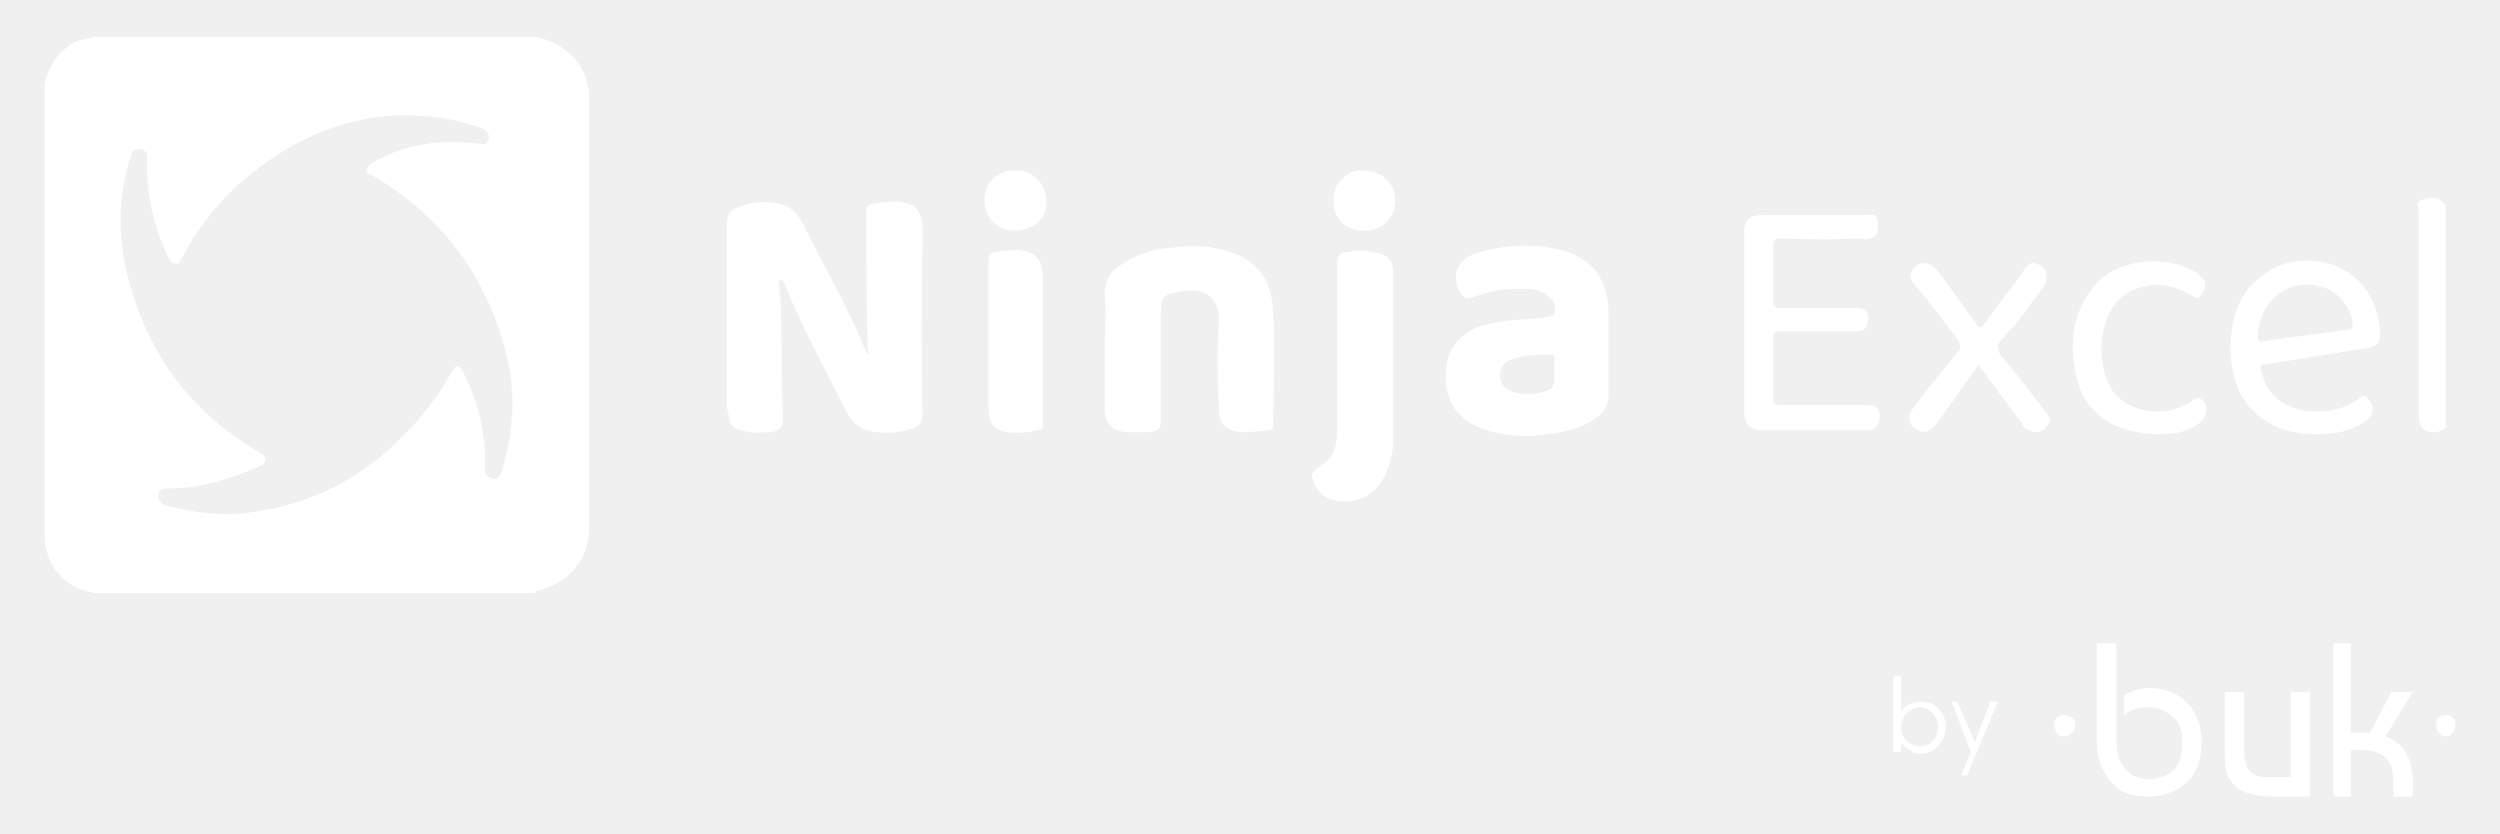
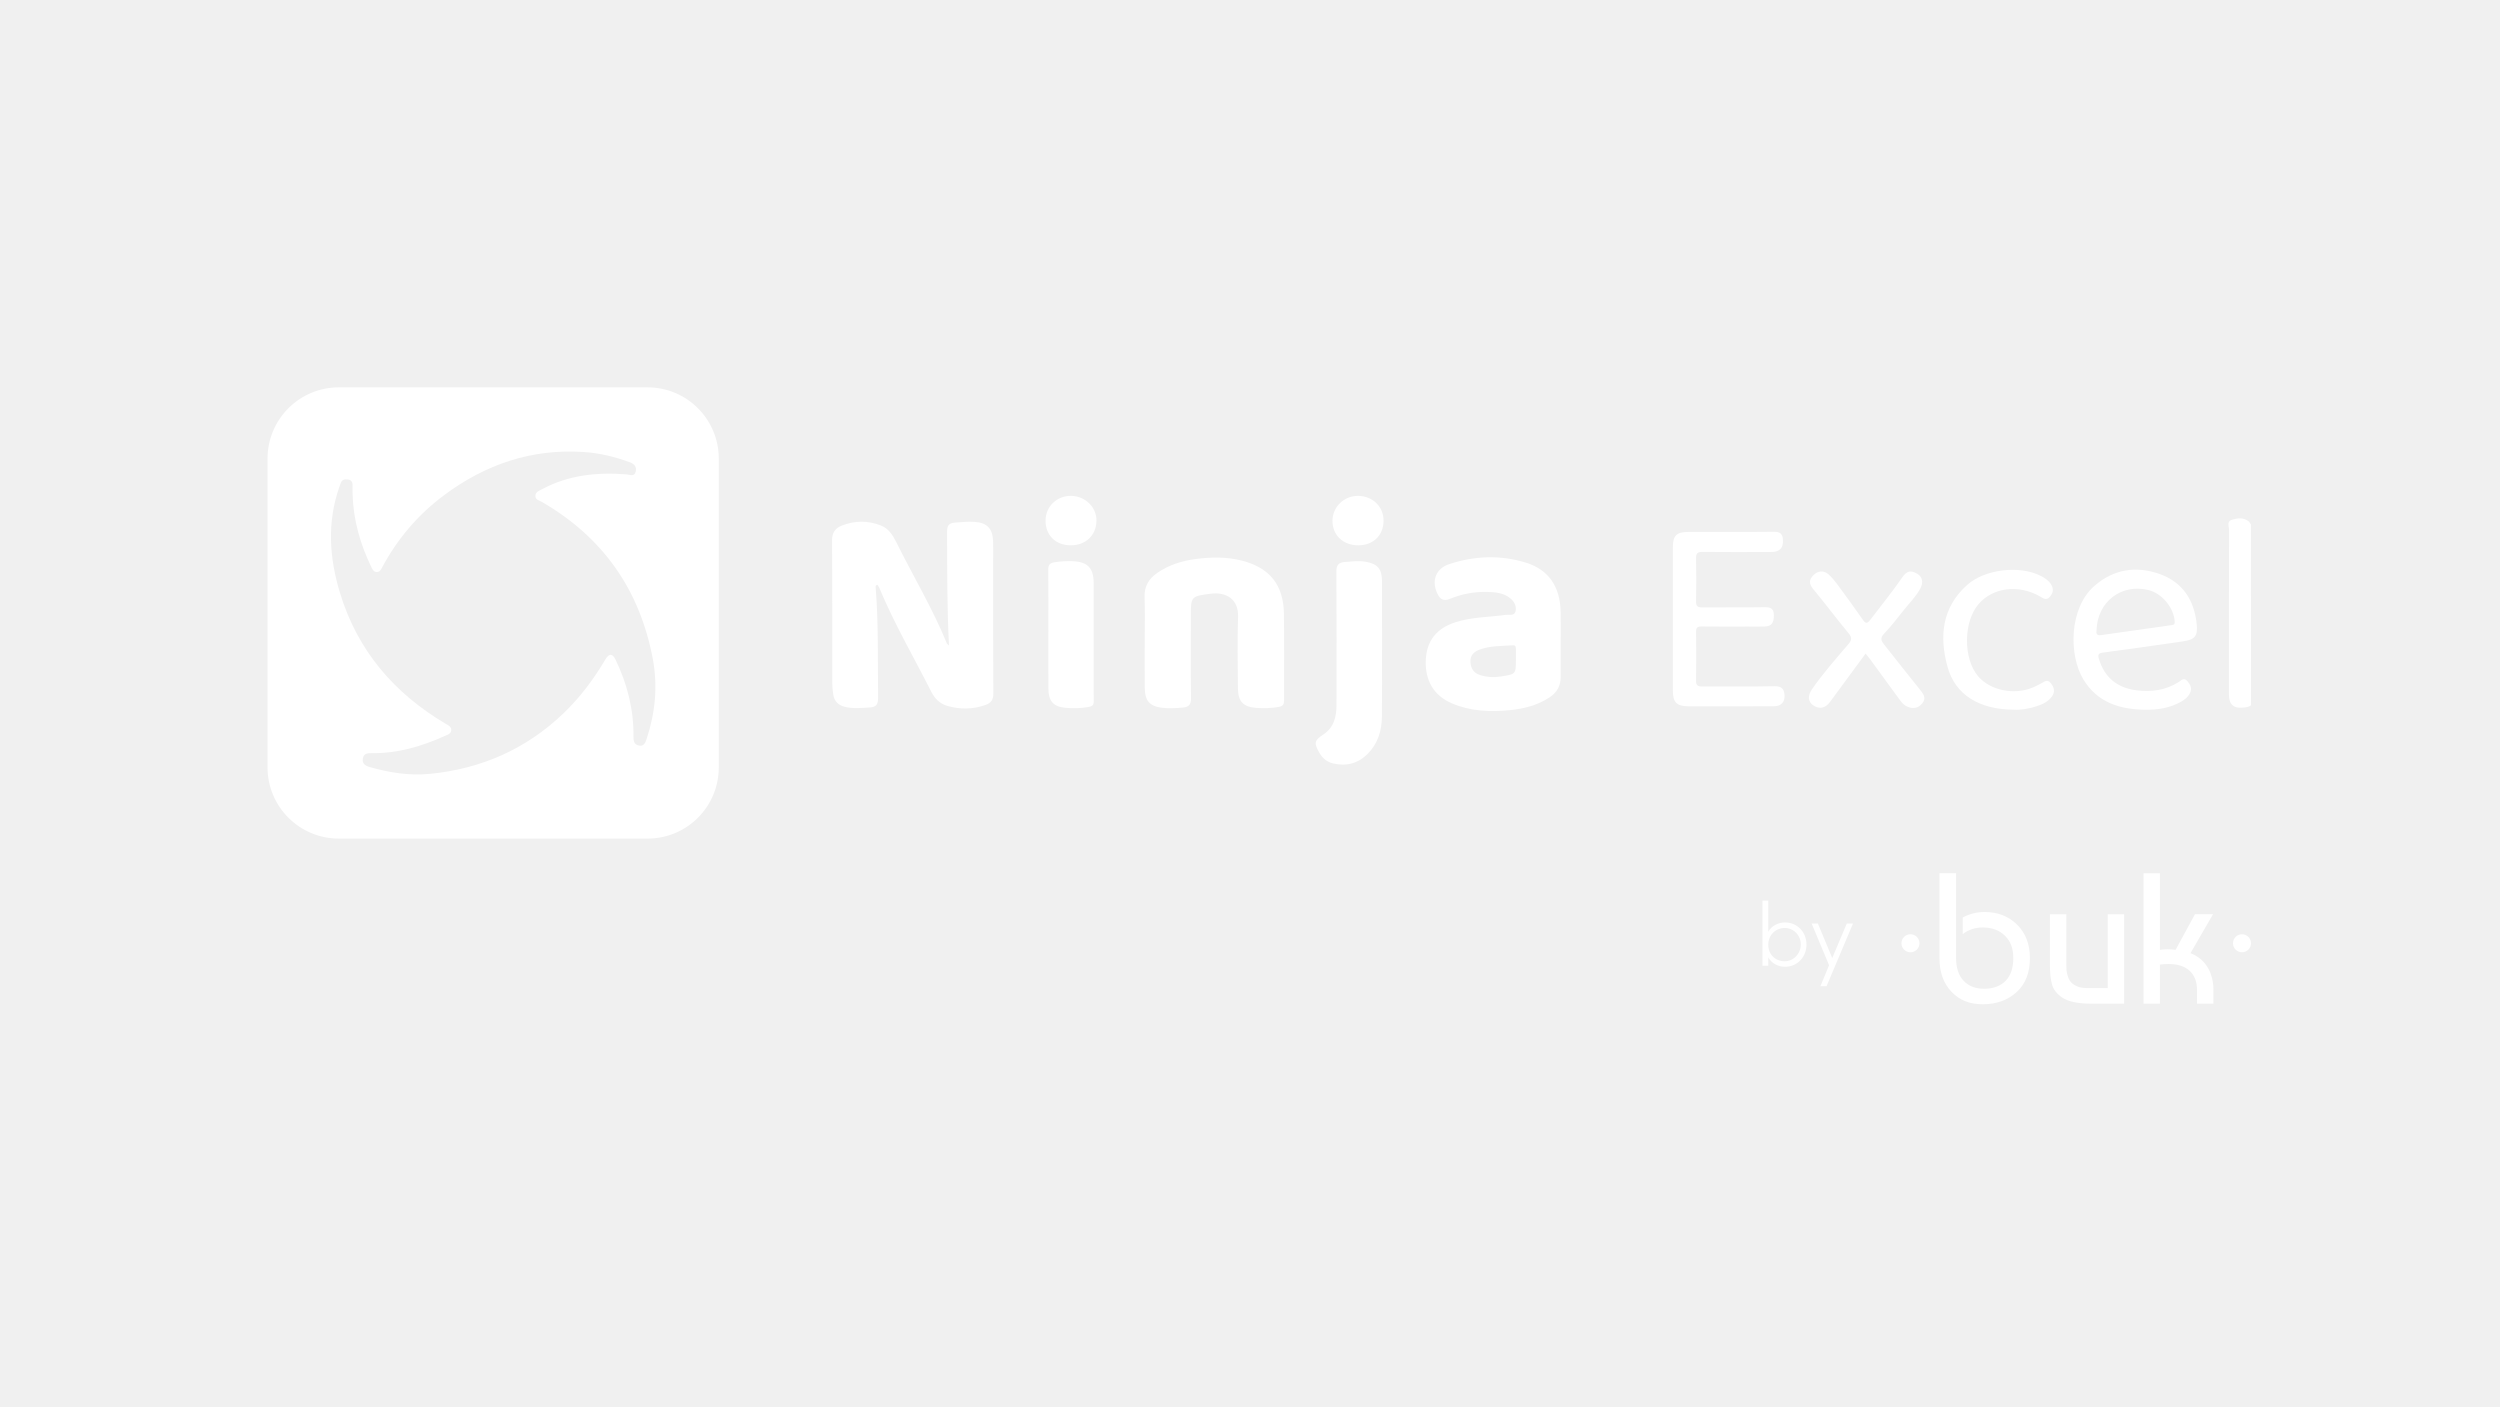
- <svg xmlns="http://www.w3.org/2000/svg" version="1.2" viewBox="0 0 129 43" width="129" height="43">
-   <style>
- 		.s0 { fill: #ffffff }
- 	</style>
-   <path id="Layer" class="s0" d="m2.3 4.4c0.2-0.2 0.2-0.5 0.3-0.8 0.5-0.9 1.3-1.4 2.3-1.7" />
-   <path id="Layer" class="s0" d="m5.1 30.6c0.1-0.2 0.3-0.1 0.4-0.1q10.7 0 21.4 0c0.1 0 0.3-0.1 0.4 0.1z" />
-   <path id="Layer" class="s0" d="m44.8 18.3c-0.1-2.4-0.1-4.8-0.1-7.2 0-0.4 0-0.6 0.5-0.6 0.4-0.1 0.8-0.1 1.2-0.1 0.8 0.1 1.1 0.4 1.2 1.2q0 0.6 0 1.2-0.1 4.3 0 8.6c0 0.4-0.2 0.6-0.5 0.7q-1.2 0.4-2.4 0.1c-0.5-0.2-0.8-0.5-1-0.9-1.1-2.2-2.3-4.4-3.2-6.6q-0.1-0.2-0.2-0.3c-0.1 0.1-0.1 0.1-0.1 0.2 0.2 2.3 0.1 4.7 0.2 7 0 0.4-0.1 0.6-0.6 0.7-0.5 0-1 0.1-1.5-0.1q-0.7-0.1-0.7-0.8-0.1-0.3-0.1-0.7 0-4.5 0-9.1c0-0.5 0.2-0.8 0.6-0.9q1.2-0.5 2.4-0.1c0.5 0.2 0.8 0.7 1 1.1 1.1 2.2 2.3 4.2 3.2 6.5q0 0 0.1 0.1z" />
-   <path id="Layer" class="s0" d="m57 18c0-0.9 0.1-1.8 0-2.8 0-0.7 0.3-1.2 0.8-1.5 0.7-0.5 1.5-0.8 2.4-0.9 1-0.1 1.9-0.2 2.9 0.1 1.7 0.4 2.6 1.5 2.6 3.4 0.1 1.8 0 3.7 0 5.5 0 0.3 0 0.4-0.3 0.4q-0.7 0.1-1.4 0.1c-0.8-0.1-1.1-0.4-1.1-1.3-0.1-1.5-0.1-3 0-4.5 0-1.2-0.8-1.6-1.7-1.5-1.3 0.2-1.3 0.2-1.3 1.5q0 2.6 0 5.2c0 0.4-0.1 0.5-0.5 0.6-0.4 0-0.9 0-1.3 0-0.8-0.1-1.1-0.5-1.1-1.3q0-1.5 0-3z" />
-   <path id="Layer" class="s0" d="m71.9 18.6q0 2.1 0 4.3c-0.1 0.8-0.3 1.7-0.9 2.3q-0.9 0.9-2.2 0.6c-0.4-0.1-0.7-0.3-0.9-0.7-0.3-0.6-0.3-0.7 0.3-1.1 0.7-0.5 0.8-1.1 0.8-1.9q0-4.2 0-8.4c0-0.5 0.1-0.7 0.6-0.7 0.4-0.1 0.8-0.1 1.2 0 0.8 0.1 1.1 0.4 1.1 1.2q0 2.2 0 4.4z" />
-   <path id="Layer" class="s0" d="m90 16.6q0-2.3 0-4.6c0-0.7 0.3-0.9 1-0.9q2.7 0 5.4 0c0.3-0.1 0.5 0.1 0.5 0.4 0 0.4 0 0.7-0.4 0.8q-0.2 0.1-0.5 0-2 0.1-4.1 0c-0.3 0-0.4 0.1-0.4 0.4q0 1.4 0 2.8c0 0.3 0.1 0.4 0.4 0.4 1.3 0 2.6 0 3.9 0 0.4 0 0.6 0.1 0.6 0.5 0 0.5-0.2 0.7-0.6 0.7q-0.5 0-1.1 0-1.4 0-2.9 0c-0.2 0-0.3 0.1-0.3 0.3q0 1.6 0 3.1c0 0.4 0.1 0.4 0.4 0.4 1.5 0 3 0 4.5 0 0.4 0 0.6 0.2 0.6 0.6 0 0.4-0.2 0.7-0.6 0.7q-1.8 0-3.5 0-0.9 0-1.9 0c-0.7 0-1-0.3-1-1q0-2.3 0-4.6z" />
-   <path id="Layer" class="s0" d="m51 17.3q0-1.9 0-3.8c0-0.3 0.1-0.5 0.4-0.5q0.6-0.1 1.1-0.1c1 0.1 1.3 0.5 1.3 1.4q0 3.1 0 6.1 0 0.7 0 1.4c0.1 0.3 0 0.4-0.3 0.4q-0.7 0.2-1.5 0.1c-0.7-0.1-1-0.5-1-1.2q0-1.9 0-3.8z" />
-   <path id="Layer" class="s0" d="m102.1 18.8q-1.1 1.6-2.2 3.1c-0.3 0.4-0.7 0.5-1.1 0.2-0.3-0.2-0.4-0.6-0.1-1 0.7-1 1.5-1.9 2.3-2.9 0.2-0.2 0.2-0.4 0-0.7-0.7-0.9-1.4-1.9-2.2-2.8-0.3-0.3-0.3-0.6 0-0.9 0.3-0.3 0.7-0.3 1 0q0.3 0.3 0.5 0.6 0.8 1.1 1.6 2.2c0.2 0.3 0.3 0.4 0.5 0.1 0.6-0.9 1.4-1.8 2-2.7 0.3-0.5 0.5-0.5 0.9-0.3 0.3 0.2 0.4 0.6 0.2 1-0.3 0.5-0.7 0.9-1 1.4-0.4 0.5-0.8 1-1.3 1.5-0.2 0.2-0.1 0.4 0 0.7q1.2 1.4 2.3 2.9c0.3 0.3 0.4 0.5 0.1 0.8-0.2 0.3-0.6 0.4-0.9 0.2q-0.3-0.1-0.4-0.4-1-1.3-2-2.7-0.1-0.1-0.2-0.3z" />
-   <path id="Layer" class="s0" d="m111.4 22.4c-2.2 0-3.7-1-4.2-2.7-0.5-2-0.3-3.8 1.2-5.3 1.1-1 3.3-1.2 4.6-0.5 0.3 0.1 0.5 0.3 0.7 0.5q0.2 0.4-0.1 0.8c-0.2 0.3-0.4 0.1-0.6 0-1.3-0.8-2.9-0.6-3.8 0.4-1 1.2-1 3.5-0.1 4.7 0.8 0.9 2.3 1.2 3.4 0.7q0.3-0.1 0.6-0.3c0.2-0.1 0.3-0.3 0.6 0 0.2 0.3 0.2 0.6 0 0.9-0.2 0.3-0.6 0.5-0.9 0.6-0.5 0.2-1 0.2-1.4 0.2z" />
-   <path id="Layer" class="s0" d="m126.2 10.6q0 5.8 0 11.5c-0.2 0.1-0.4 0.2-0.5 0.2q-0.9 0.1-0.9-0.9 0-5.2 0-10.5c0-0.2-0.2-0.5 0.2-0.6 0.3-0.1 0.7-0.2 1 0.1 0.1 0 0.1 0.1 0.2 0.2z" />
-   <path id="Layer" class="s0" d="m70.4 11.9c-1 0-1.6-0.6-1.6-1.6 0-0.8 0.7-1.6 1.6-1.5 0.9 0 1.6 0.7 1.6 1.5 0 1-0.7 1.6-1.6 1.6z" />
-   <path id="Layer" class="s0" d="m52.4 11.9c-0.9 0-1.6-0.6-1.6-1.6 0-0.9 0.8-1.6 1.7-1.5 0.8 0 1.5 0.7 1.5 1.6 0 0.9-0.7 1.5-1.6 1.5z" />
-   <path id="Layer" fill-rule="evenodd" class="s0" d="m28.3 2.1c1.3 0.5 2.1 1.6 2.1 3q0 11.1 0 22.2c0 1.5-1 2.7-2.4 3.1-0.1 0.1-0.3 0-0.4 0.2h-0.3c-0.2-0.1-0.3-0.1-0.5-0.1q-10.6 0-21.2 0c-0.2 0-0.4 0-0.5 0.1h-0.2q-1.4-0.2-2.2-1.4c-0.2-0.4-0.3-0.8-0.4-1.2v-23.6q0.3-1.6 1.7-2.3c0.3-0.1 0.6-0.1 0.9-0.2h22.8c0.2 0.1 0.4 0.1 0.6 0.2zm-2.4 22.2c0.5-1.7 0.7-3.4 0.4-5.2q-1.3-6.6-7-10c-0.1-0.1-0.4-0.1-0.4-0.3 0.1-0.3 0.3-0.4 0.5-0.5 1.6-0.9 3.4-1.1 5.2-0.9 0.2 0 0.5 0.2 0.6-0.2 0.1-0.3-0.1-0.5-0.4-0.6q-1.4-0.5-2.8-0.6c-3.3-0.3-6.2 0.8-8.7 2.7q-2.5 1.9-3.9 4.6c-0.1 0.1-0.1 0.3-0.3 0.3-0.2 0-0.3-0.1-0.4-0.3-0.7-1.4-1.1-3-1.1-4.7q0-0.3 0-0.5 0-0.3-0.3-0.4c-0.2 0-0.4 0-0.5 0.2q0 0.2-0.1 0.3c-0.7 2.3-0.6 4.5 0.1 6.8 1.1 3.7 3.3 6.4 6.5 8.3 0.2 0.1 0.4 0.2 0.4 0.4 0 0.2-0.2 0.3-0.4 0.4-1.4 0.6-2.9 1.1-4.5 1.1-0.3 0-0.6 0-0.6 0.3-0.1 0.3 0.1 0.5 0.4 0.6 1.2 0.3 2.5 0.5 3.8 0.4 3.2-0.3 6-1.6 8.3-3.9 1-1 1.9-2.1 2.6-3.4q0.3-0.6 0.6 0c0.8 1.6 1.2 3.2 1.1 4.9 0 0.3 0.1 0.5 0.4 0.6 0.3 0.1 0.4-0.2 0.5-0.4z" />
-   <path id="Layer" fill-rule="evenodd" class="s0" d="m83 16.2q0 1 0 2 0 1.1 0 2.1 0 0.9-0.7 1.3c-0.7 0.5-1.6 0.7-2.4 0.8-1.3 0.2-2.5 0.1-3.7-0.4-1.1-0.5-1.7-1.5-1.6-2.8q0.1-1.8 1.9-2.4c1-0.3 2.1-0.3 3.1-0.4 0.2-0.1 0.5 0 0.6-0.2 0.1-0.4 0-0.7-0.3-0.9-0.4-0.4-1-0.4-1.5-0.4q-1.2 0-2.3 0.4c-0.4 0.2-0.6 0.1-0.8-0.3-0.4-0.8-0.1-1.6 0.8-1.9 1.5-0.5 3.2-0.6 4.8-0.1 1.4 0.5 2.1 1.6 2.1 3.2zm-3.7 4.1c0.9-0.2 0.9-0.2 0.9-1.1q0-0.3 0-0.6c0-0.2 0-0.3-0.1-0.3-0.8 0-1.5 0-2.2 0.3-0.3 0.1-0.5 0.4-0.5 0.8q0 0.6 0.6 0.8 0.6 0.2 1.3 0.1z" />
-   <path id="Layer" fill-rule="evenodd" class="s0" d="m116.9 18.8c-0.3 0-0.3 0.1-0.2 0.4 0.3 1.2 1.1 1.8 2.3 2 1 0.1 1.8 0 2.7-0.6 0.1-0.1 0.3-0.3 0.5 0 0.2 0.2 0.3 0.4 0.2 0.7-0.1 0.3-0.3 0.4-0.6 0.6-0.7 0.4-1.4 0.5-2.3 0.5-1.5 0-2.9-0.5-3.8-1.9-0.9-1.6-0.9-4.6 0.7-6 1.2-1.1 2.6-1.3 4.1-0.8 1.4 0.6 2.1 1.7 2.3 3.2 0.1 0.8-0.1 1-0.9 1.1q-2.5 0.4-5 0.8zm-0.1-1.2q2.2-0.3 4.4-0.6c0.1 0 0.2 0 0.2-0.2 0-0.9-0.8-1.8-1.6-2-1.7-0.5-3.2 0.7-3.3 2.5 0 0.2 0 0.4 0.3 0.3z" />
-   <path id="Layer" class="s0" d="m108.2 33.2h1v5.1q0 0.9 0.5 1.4 0.4 0.5 1.2 0.5c0.5 0 1-0.2 1.3-0.5q0.4-0.5 0.4-1.4c0-0.6-0.1-1-0.5-1.3q-0.5-0.5-1.3-0.5-0.7 0-1.2 0.4v-1q0.6-0.4 1.3-0.4 1.2 0 2 0.8 0.7 0.8 0.7 2 0 1.4-0.8 2.1-0.8 0.7-2 0.7c-0.8 0-1.4-0.2-1.8-0.7q-0.8-0.8-0.8-2.1v-5.1z" />
-   <path id="Layer" class="s0" d="m119.2 41.1h-1.9q-1.2 0-1.8-0.4-0.4-0.3-0.6-0.8-0.1-0.4-0.1-1.2v-3h1v3q0 0.2 0 0.4 0 0.1 0.1 0.3 0 0.2 0.2 0.4 0.1 0.1 0.3 0.2 0.2 0.1 0.6 0.1h1.2v-4.4h1v5.4z" />
-   <path id="Layer" class="s0" d="m123.4 35.7h1.1l-1.4 2.3q0.3 0.1 0.7 0.4c0.7 0.7 0.7 1.7 0.7 1.9v0.8h-1v-0.8q0-0.8-0.4-1.2-0.4-0.4-1.3-0.4-0.2 0-0.5 0v2.4h-0.9v-7.9h0.9v4.6q0.5 0 1 0z" />
-   <path id="Layer" class="s0" d="m107.1 37.4c0 0.3-0.3 0.6-0.6 0.6-0.3 0-0.5-0.3-0.5-0.6 0-0.3 0.2-0.5 0.5-0.5 0.3 0 0.6 0.2 0.6 0.5z" />
-   <path id="Layer" class="s0" d="m126.7 37.4c0 0.3-0.2 0.6-0.5 0.6-0.3 0-0.5-0.3-0.5-0.6 0-0.3 0.2-0.5 0.5-0.5 0.3 0 0.5 0.2 0.5 0.5z" />
-   <path id="Layer" fill-rule="evenodd" class="s0" d="m100.4 37.5c0 0.8-0.6 1.4-1.3 1.4-0.4 0-0.8-0.3-1-0.6v0.5h-0.4v-3.9h0.4v1.8c0.2-0.3 0.6-0.5 1-0.5 0.7 0 1.3 0.5 1.3 1.3zm-0.4 0c0-0.5-0.4-1-0.9-1-0.6 0-1 0.5-1 1 0 0.6 0.4 1 1 1 0.5 0 0.9-0.4 0.9-1z" />
-   <path id="Layer" class="s0" d="m102.7 36.2h0.4l-1.6 3.8h-0.3l0.5-1.2-1-2.6h0.3l0.9 2.1z" />
+ <svg xmlns="http://www.w3.org/2000/svg" id="Capa_1" data-name="Capa 1" viewBox="0 0 1920 1080">
+   <defs>
+     <style>
+       .cls-1 {
+         fill: #fff;
+       }
+     </style>
+   </defs>
+   <path class="cls-1" d="M1043.1,418.8c-11.67-.04-19.8-7.8-19.76-18.86.04-10.69,8.99-19.3,19.88-19.11,11.04.19,19.3,8.28,19.35,18.93.05,11.3-7.9,19.07-19.47,19.04Z" />
+   <path class="cls-1" d="M822.25,418.8c-11.6-.06-19.34-7.74-19.26-19.1.07-10.82,8.86-19.16,19.89-18.87,10.79.29,19.41,8.89,19.21,19.17-.22,11.19-8.31,18.85-19.84,18.79Z" />
+   <g>
+     <g>
+       <g>
+         <path class="cls-1" d="M1489.52,670.64h12.75v65.2c0,7.46,1.92,13.25,5.74,17.36,3.83,4.11,9.1,6.17,15.81,6.17s12.47-2.01,16.44-6.03c3.97-4.02,5.95-9.85,5.95-17.5s-2.15-13.02-6.44-17.22c-4.3-4.21-9.95-6.32-16.95-6.32-5.95,0-11.1,1.71-15.45,5.11v-12.75c5.2-2.84,10.82-4.25,16.87-4.25,10.01,0,18.31,3.24,24.88,9.71,6.57,6.47,9.85,15.05,9.85,25.72,0,11.25-3.43,19.97-10.28,26.15-6.86,6.19-15.48,9.29-25.88,9.29s-17.96-3.21-24.09-9.63c-6.14-6.43-9.21-15.03-9.21-25.8v-65.2Z" />
+         <path class="cls-1" d="M1631.31,770.84h-24.76c-10.6,0-18.18-1.58-22.76-4.72-4.11-2.77-6.71-6.09-7.81-9.95-1.09-3.86-1.64-8.94-1.64-15.24v-38.78h12.6v38.64c0,1.71.04,3.17.14,4.36.1,1.2.43,2.72,1,4.58.58,1.86,1.39,3.38,2.44,4.58,1.04,1.19,2.57,2.24,4.58,3.15,2,.91,4.43,1.36,7.3,1.36h16.32v-56.67h12.59v68.7Z" />
+         <path class="cls-1" d="M1685.73,702.13h13.88l-17.33,29.92c2.47.93,5.48,2.46,8.35,5.02,9.36,8.39,9.33,20.91,9.27,23.47v10.3h-12.6v-10.45c0-6.39-1.88-11.33-5.65-14.81-3.77-3.48-9.14-5.22-16.1-5.22-2.19,0-4.44.14-6.73.43v30.05h-12.59v-100.19h12.59v58.83c4.02-.58,8.02-.58,12.03,0l14.89-27.35Z" />
+         <path class="cls-1" d="M1474.16,724.43c0,3.82-3.11,6.92-6.92,6.92s-6.93-3.1-6.93-6.92,3.11-6.92,6.93-6.92,6.92,3.1,6.92,6.92" />
+         <path class="cls-1" d="M1728.78,724.43c0,3.82-3.1,6.92-6.93,6.92s-6.92-3.1-6.92-6.92,3.1-6.92,6.92-6.92,6.93,3.1,6.93,6.92" />
+       </g>
+       <g>
+         <path class="cls-1" d="M1387.38,725.43c0,9.85-7.35,17.06-16.44,17.06-5.41,0-10.54-2.77-12.9-7.21v6.38h-4.44v-50.01h4.44v23.93c2.43-4.44,7.42-7.14,12.9-7.14,9.09,0,16.44,7.14,16.44,16.99ZM1383.01,725.36c0-7.14-5.55-12.69-12.42-12.69-6.45,0-12.56,5.06-12.56,12.9s5.83,12.69,12.56,12.69,12.42-5.69,12.42-12.9Z" />
+         <path class="cls-1" d="M1418.32,709.27h4.79l-20.32,48.14h-4.72l6.66-16.09-13.39-32.05h4.79l11.03,26.5,11.17-26.5Z" />
+       </g>
+     </g>
+     <path class="cls-1" d="M728.81,495.7c-1.47-29.38-1.38-58.15-1.46-86.93-.01-4.68.8-7,6.17-7.42,5.02-.39,10.02-.89,15.02-.55,9.44.63,13.75,5.12,14.15,14.57.2,4.65.05,9.31.06,13.97,0,34.46-.11,68.93.13,103.39.03,4.83-1.89,7.21-5.96,8.66-9.8,3.49-19.71,3.57-29.62.67-5.69-1.67-9.53-5.76-12.13-10.9-13.34-26.39-28.32-51.97-39.71-79.34-.41-.99-1.06-1.88-1.54-2.71-1.64.25-1.45,1.31-1.38,2.16,2.2,28.07,1.51,56.19,1.83,84.29.06,5-.99,7.48-6.41,7.77-6.51.34-12.97,1.15-19.41-.55-5.06-1.33-7.99-4.57-8.67-9.73-.36-2.76-.7-5.55-.71-8.32-.05-36.51.1-73.03-.16-109.54-.04-6.05,2.33-9.47,7.52-11.53,9.96-3.95,20.04-3.98,29.95-.11,5.86,2.29,9.16,7.38,11.86,12.83,12.91,25.99,27.89,50.94,38.91,77.87.17.41.7.67,1.56,1.46Z" />
+     <path class="cls-1" d="M879.14,492.2c0-11.18.32-22.37-.11-33.53-.32-8.41,3.28-14.24,9.87-18.76,8.79-6.03,18.68-9.16,29.11-10.54,11.86-1.57,23.77-1.84,35.49,1.12,21.5,5.43,32.24,18.62,32.55,40.74.31,22.16.04,44.34.11,66.51,0,3.05-.68,4.6-4.15,5.19-5.76.98-11.5,1.17-17.25.73-10.04-.78-13.96-4.99-14.03-15.09-.13-18.26-.51-36.53.1-54.77.46-13.8-9.16-19.32-21.02-17.82-15.26,1.93-15.23,2.15-15.23,17.44,0,20.87-.18,41.73.13,62.59.08,5.04-1.61,7.03-6.37,7.42-5.4.45-10.82.8-16.17.1-9.27-1.2-12.89-5.43-12.99-15.01-.13-12.11-.03-24.22-.04-36.33Z" />
+     <path class="cls-1" d="M1061.36,499.64c0,16.95.15,33.9-.05,50.84-.13,10.74-3.14,20.67-10.91,28.46-7.39,7.41-16.45,9.8-26.67,7.36-4.81-1.15-8.2-4.18-10.6-8.42-4.08-7.2-3.76-9.22,3.04-13.68,8.36-5.48,10.25-13.75,10.26-22.82.06-33.89.14-67.79-.09-101.68-.04-5.25,1-7.73,6.76-8.13,5.21-.36,10.39-1.05,15.55-.18,9.41,1.58,12.71,5.57,12.74,15.18.06,17.69.02,35.38.02,53.08h-.03Z" />
+     <path class="cls-1" d="M1284.76,475.45c0-18.44-.02-36.88.01-55.31.02-8.83,2.83-11.6,11.77-11.61,21.98-.03,43.96.13,65.93-.12,4.58-.05,6.5,1.6,6.8,5.84.3,4.23-.57,7.92-5.21,9.25-1.74.5-3.68.42-5.53.43-16.95.03-33.9.12-50.84-.06-3.78-.04-5.23.9-5.13,4.94.25,10.98.24,21.98,0,32.96-.08,3.78,1.23,4.75,4.8,4.72,16.02-.15,32.04.09,48.05-.16,4.7-.07,6.9,1.28,6.92,6.16.02,5.88-1.74,8.43-6.95,8.66-4.28.19-8.57.05-12.85.05-11.92,0-23.84.09-35.76-.06-3.1-.04-4.23.86-4.19,4.09.15,12.48.2,24.96-.02,37.43-.07,3.87,1.45,4.6,4.9,4.57,18.44-.13,36.88.18,55.31-.21,5.44-.11,7.45,2.05,7.76,6.82.34,5.24-2.57,8.51-7.96,8.55-14.15.12-28.31.04-42.46.05-7.82,0-15.64.03-23.47,0-8.77-.04-11.85-3.04-11.86-11.65-.03-18.44-.01-36.88-.01-55.31Z" />
+     <path class="cls-1" d="M805.13,483.37c0-15.25.09-30.51-.07-45.76-.04-3.67,1.03-5.21,4.84-5.79,4.64-.71,9.24-1.02,13.88-.83,11.49.47,16.13,5.25,16.16,16.72.05,24.37.02,48.73.02,73.1,0,5.77-.1,11.53.04,17.3.07,2.81-.53,4.22-3.77,4.8-6.13,1.11-12.24,1.23-18.33.64-8.94-.87-12.65-5.19-12.72-14.44-.12-15.25-.03-30.5-.03-45.76Z" />
+     <path class="cls-1" d="M1432.75,502c-9.29,12.62-18.32,24.88-27.34,37.15-3.52,4.79-8.18,5.74-12.8,2.58-4.01-2.75-4.56-7.16-1.06-12.28,8.43-12.3,18.37-23.43,28.02-34.76,2.69-3.16,2.86-5.06.13-8.36-9.26-11.17-17.95-22.82-27.22-33.99-3.36-4.04-3.19-7.19.26-10.65,3.37-3.38,7.91-3.82,11.54-.61,2.62,2.32,4.88,5.12,6.97,7.95,6.52,8.83,12.98,17.72,19.26,26.72,2.13,3.05,3.31,3.64,5.89.23,8.2-10.83,16.82-21.34,24.53-32.53,3.49-5.06,6.49-5.76,11.6-2.74,3.81,2.25,4.84,6.53,2.29,11.25-3.38,6.27-8.5,11.27-12.89,16.8-4.85,6.12-9.63,12.35-15.02,17.99-3.18,3.33-2.15,5.43.14,8.3,9.41,11.78,18.61,23.72,28.12,35.42,2.67,3.28,4,6.29,1.06,9.8-3.16,3.78-7.18,4.31-11.6,2.35-2.1-.93-3.68-2.49-5.02-4.32-7.9-10.82-15.79-21.65-23.71-32.46-.85-1.17-1.83-2.24-3.16-3.86Z" />
+     <path class="cls-1" d="M1546.68,545.03c-26.76-.04-45.12-11.63-50.96-32.81-6.46-23.45-4.35-45.57,15.04-62.98,13.54-12.16,40.27-15.21,56.37-7.03,3.18,1.62,6.15,3.5,8.1,6.62,2.18,3.5,1.62,6.68-1.07,9.66-2.66,2.95-4.97.98-7.39-.4-16.37-9.37-35.9-7.04-47.01,5.58-11.92,13.54-12.21,41.98-.56,55.71,9.24,10.89,27.74,14.68,42.09,8.57,2.22-.94,4.37-2.06,6.5-3.2,2.41-1.29,4.58-3.37,7.21-.1,2.65,3.29,3.48,6.58.94,10.16-2.95,4.16-7.41,6.17-12.04,7.65-6.05,1.94-12.29,2.97-17.22,2.57Z" />
+     <path class="cls-1" d="M1728.72,402.86c.02,46.27.04,92.54.06,138.82-1.87,1.43-4.17,1.56-6.33,1.77-7.18.7-10.61-2.56-10.61-9.97-.02-42.17-.05-84.34.08-126.51,0-2.61-2.01-6.43,2.06-7.75,4.26-1.37,8.78-1.92,12.79,1.01.84.62,1.31,1.75,1.95,2.64Z" />
+     <path class="cls-1" d="M1198.57,469.95c-.33-19.28-9.19-32.38-26.45-37.76-19.77-6.17-39.72-5.36-59.28,1.11-10.25,3.39-13.62,13-8.92,22.6,2.1,4.29,4.57,6.11,9.65,4.01,9-3.73,18.58-5.52,28.33-5.31,6.48.14,13.14.63,18.41,5.24,3.01,2.63,4.61,6.3,3.5,10.02-.99,3.31-4.74,1.99-7.34,2.35-12.87,1.78-26.03,1.64-38.56,5.63-14.66,4.67-22.24,14.35-22.9,28.9-.73,15.94,6.2,27.53,20.12,33.47,14.28,6.1,29.24,6.69,44.41,5.19,10.85-1.07,21.2-3.71,30.5-9.8,5.83-3.82,8.61-9.01,8.57-15.9-.05-8.38-.01-16.77-.01-25.15,0-8.2.12-16.4-.02-24.59ZM1152.6,519.55c-5.47.87-10.71.52-15.9-1.11-4.82-1.52-7.14-4.96-7.41-9.96-.26-4.81,2.26-7.68,6.43-9.33,8.46-3.35,17.46-2.95,26.3-3.56,2.14-.15,2.19,1.53,2.2,3.07.01,2.6,0,5.2,0,7.8,0,11.41-.02,11.24-11.63,13.09Z" />
+     <path class="cls-1" d="M1615.2,501.18c20.44-2.7,40.85-5.66,61.26-8.6,9.29-1.34,11.56-4.11,10.61-13.28-1.92-18.4-10.75-32.19-28.51-38.47-18.13-6.41-35.33-3.71-50.08,9.17-19.48,17-19.85,53.18-8.38,71.92,10.78,17.62,27.87,22.87,47.25,23.18,9.85.12,19.31-1.34,27.96-6.34,2.77-1.6,5.22-3.59,6.65-6.57,1.71-3.58.25-6.4-2.09-9.12-2.69-3.12-4.67-.51-6.68.76-9.92,6.3-20.85,7.75-32.19,6.35-14.67-1.81-24.62-9.56-29-24.06-1.04-3.42-.46-4.45,3.21-4.94ZM1610.15,483.89c.69-21.84,19.05-35.83,39.89-30.73,10.41,2.55,19.48,13.61,20.14,24.19.16,2.61-1.23,2.58-2.97,2.82-17.82,2.49-35.63,4.98-53.44,7.58-3.78.55-4-1.46-3.62-3.87Z" />
+     <path class="cls-1" d="M497.3,297.49h-237.11c-30.2,0-54.72,24.51-54.72,54.72v237.11c0,30.24,24.51,54.72,54.72,54.72h237.11c30.24,0,54.72-24.48,54.72-54.72v-237.11c0-30.2-24.48-54.72-54.72-54.72ZM496.57,567.54c-.98,3.03-2.15,5.91-6.06,5-3.43-.8-4.05-3.28-4.01-6.82.26-20.79-4.78-40.49-13.79-59.17-2.34-4.85-5-4.85-7.84,0-8.97,15.18-19.44,29.15-32.17,41.33-28.67,27.43-63,42.53-102.47,46.44-15.87,1.57-31.23-.95-46.4-5.25-3.5-1.02-5.84-2.77-5.14-6.64.66-3.87,3.72-4.05,6.89-4.01,19.84.25,38.3-5.18,56.18-13.28,2.01-.91,4.56-1.6,4.78-4.19.26-2.92-2.3-3.9-4.38-5.14-39.43-23.42-67.41-55.92-80.95-100.13-8.32-27.21-10.14-54.35-.62-81.64.36-1.06.73-2.12,1.13-3.14.95-2.66,3.14-2.92,5.51-2.63,2.44.29,3.54,1.79,3.54,4.19-.04,2.23,0,4.49,0,6.71.51,20.03,5.87,38.85,14.63,56.8.88,1.75,1.93,3.39,4.05,3.36,2.44-.04,3.28-2.15,4.23-3.94,11.75-21.85,27.54-40.31,47.42-55.12,31.77-23.67,67.27-35.82,107.25-33.12,12.15.8,23.93,3.65,35.38,7.88,3.47,1.28,5.4,3.5,4.49,7.19-1.06,4.12-4.38,2.33-6.97,2.12-22.54-1.82-44.39.44-64.71,11.23-2.3,1.2-5.18,2.15-5.36,5.14-.22,3.1,2.92,3.57,4.89,4.71,46.95,27.14,75.25,67.48,85.25,120.45,3.94,20.79,1.97,41.48-4.74,61.69Z" />
+   </g>
</svg>
